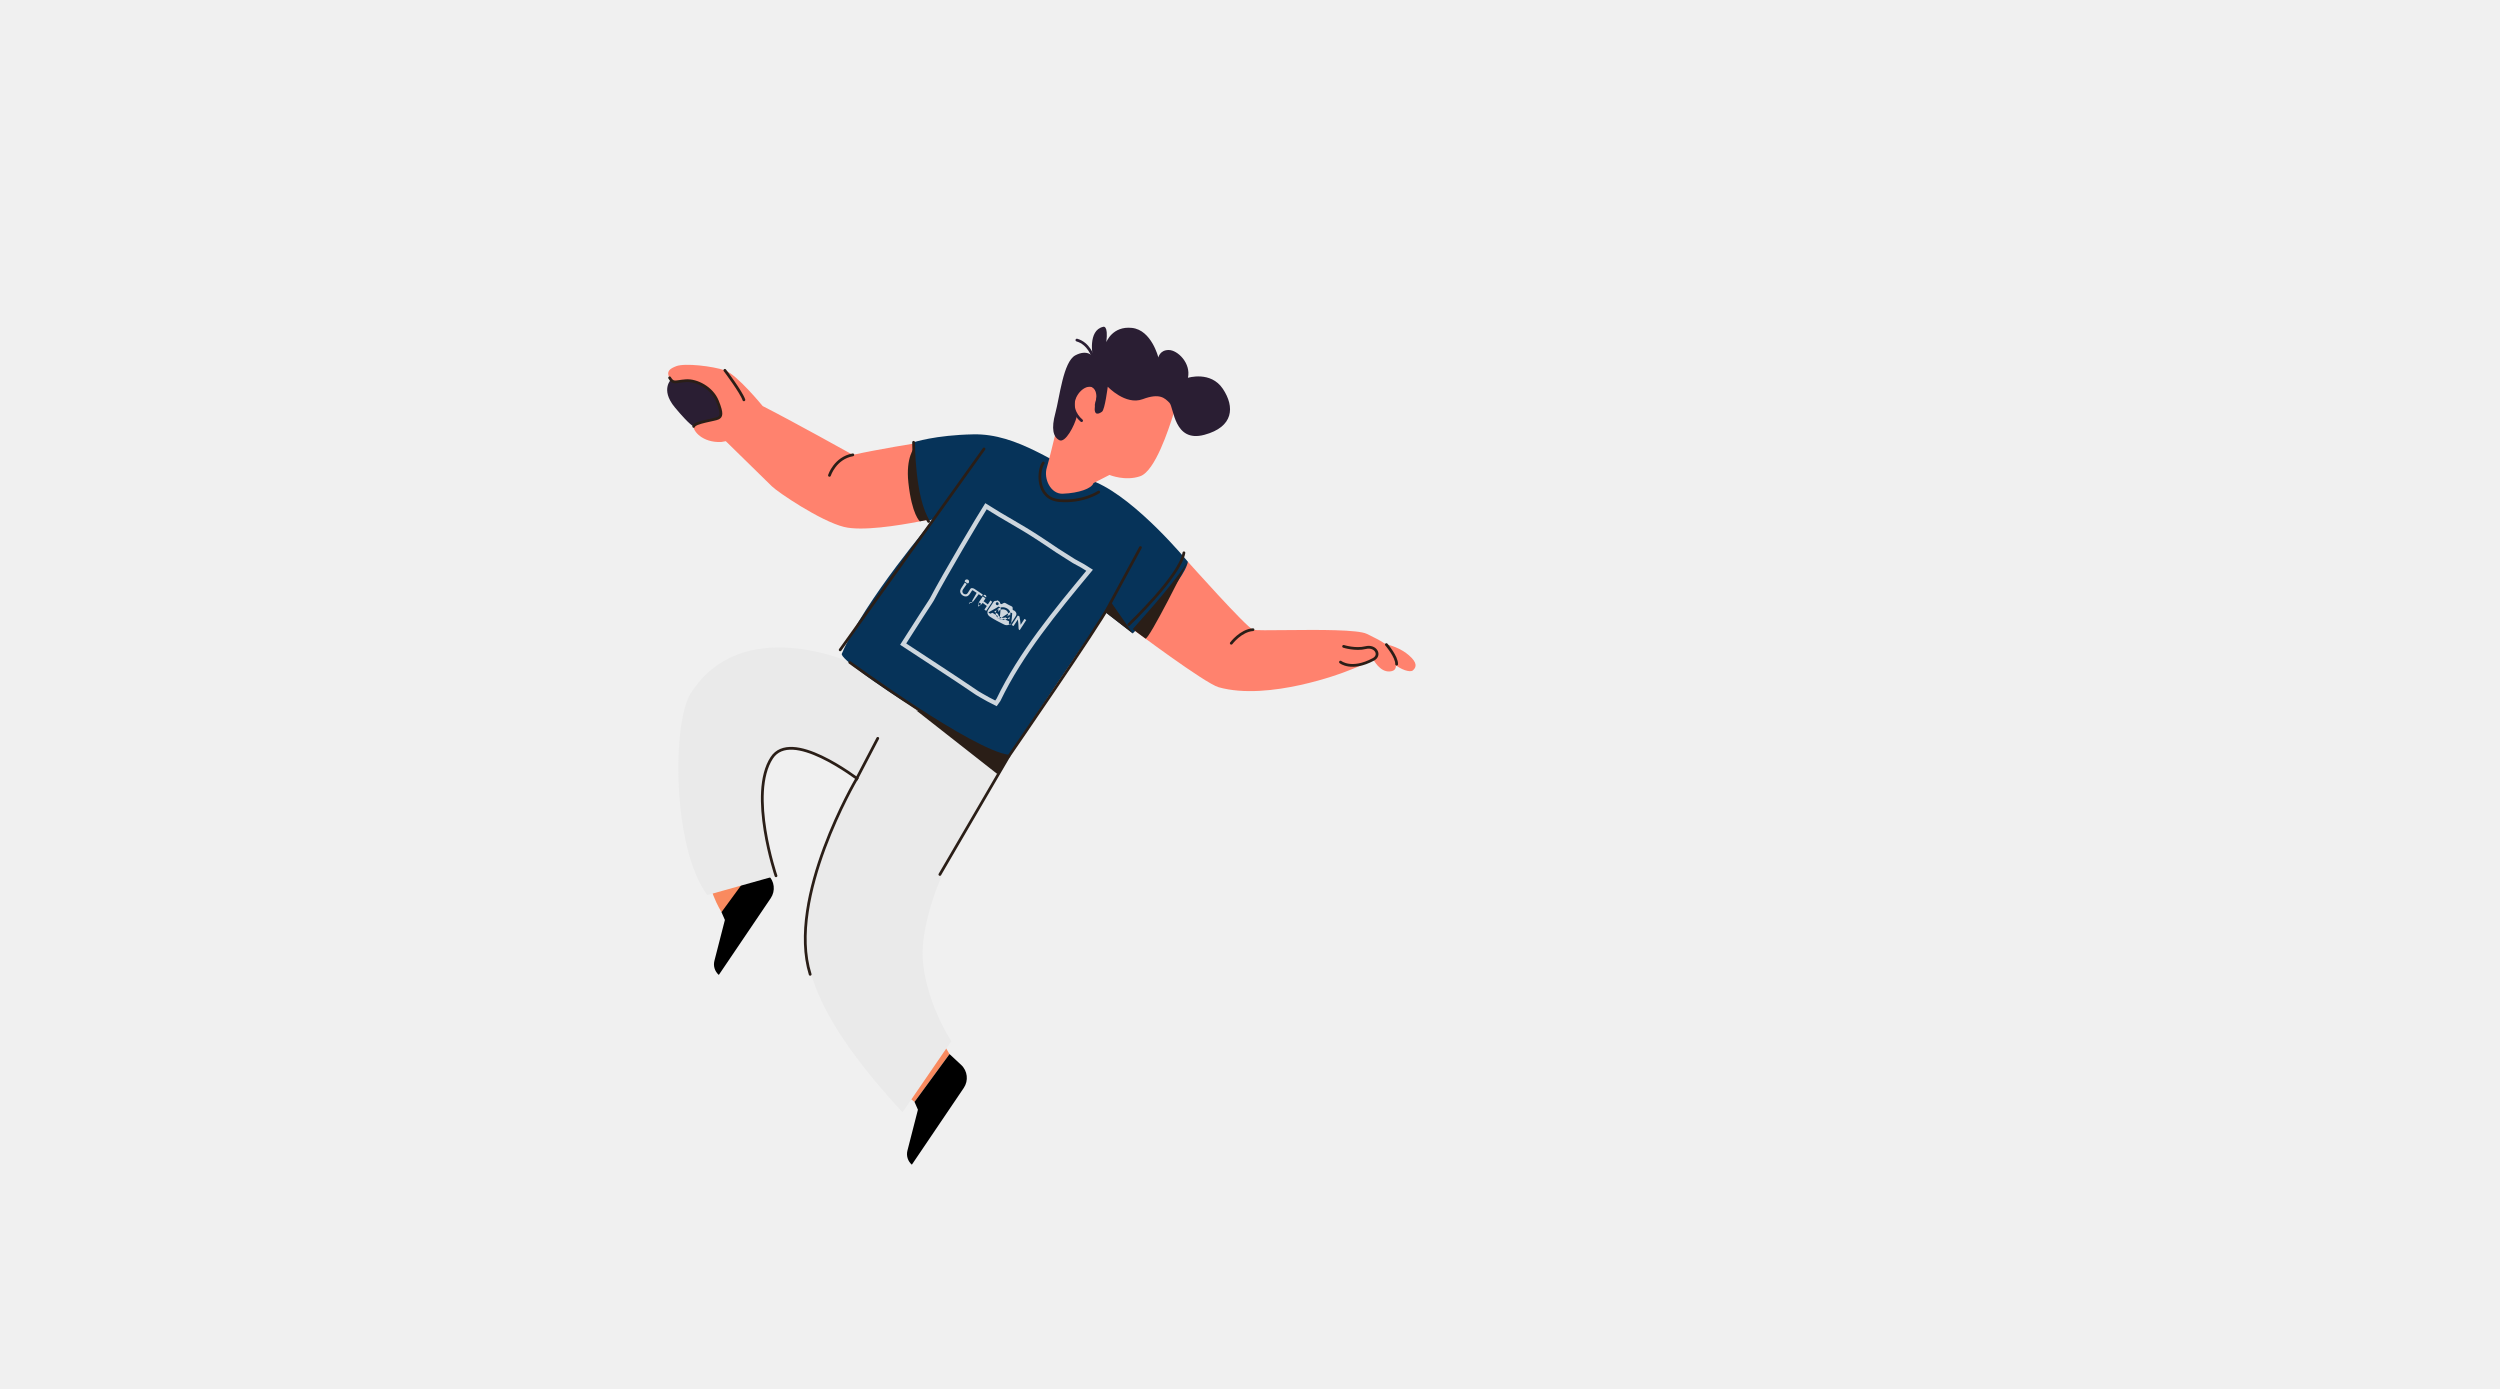
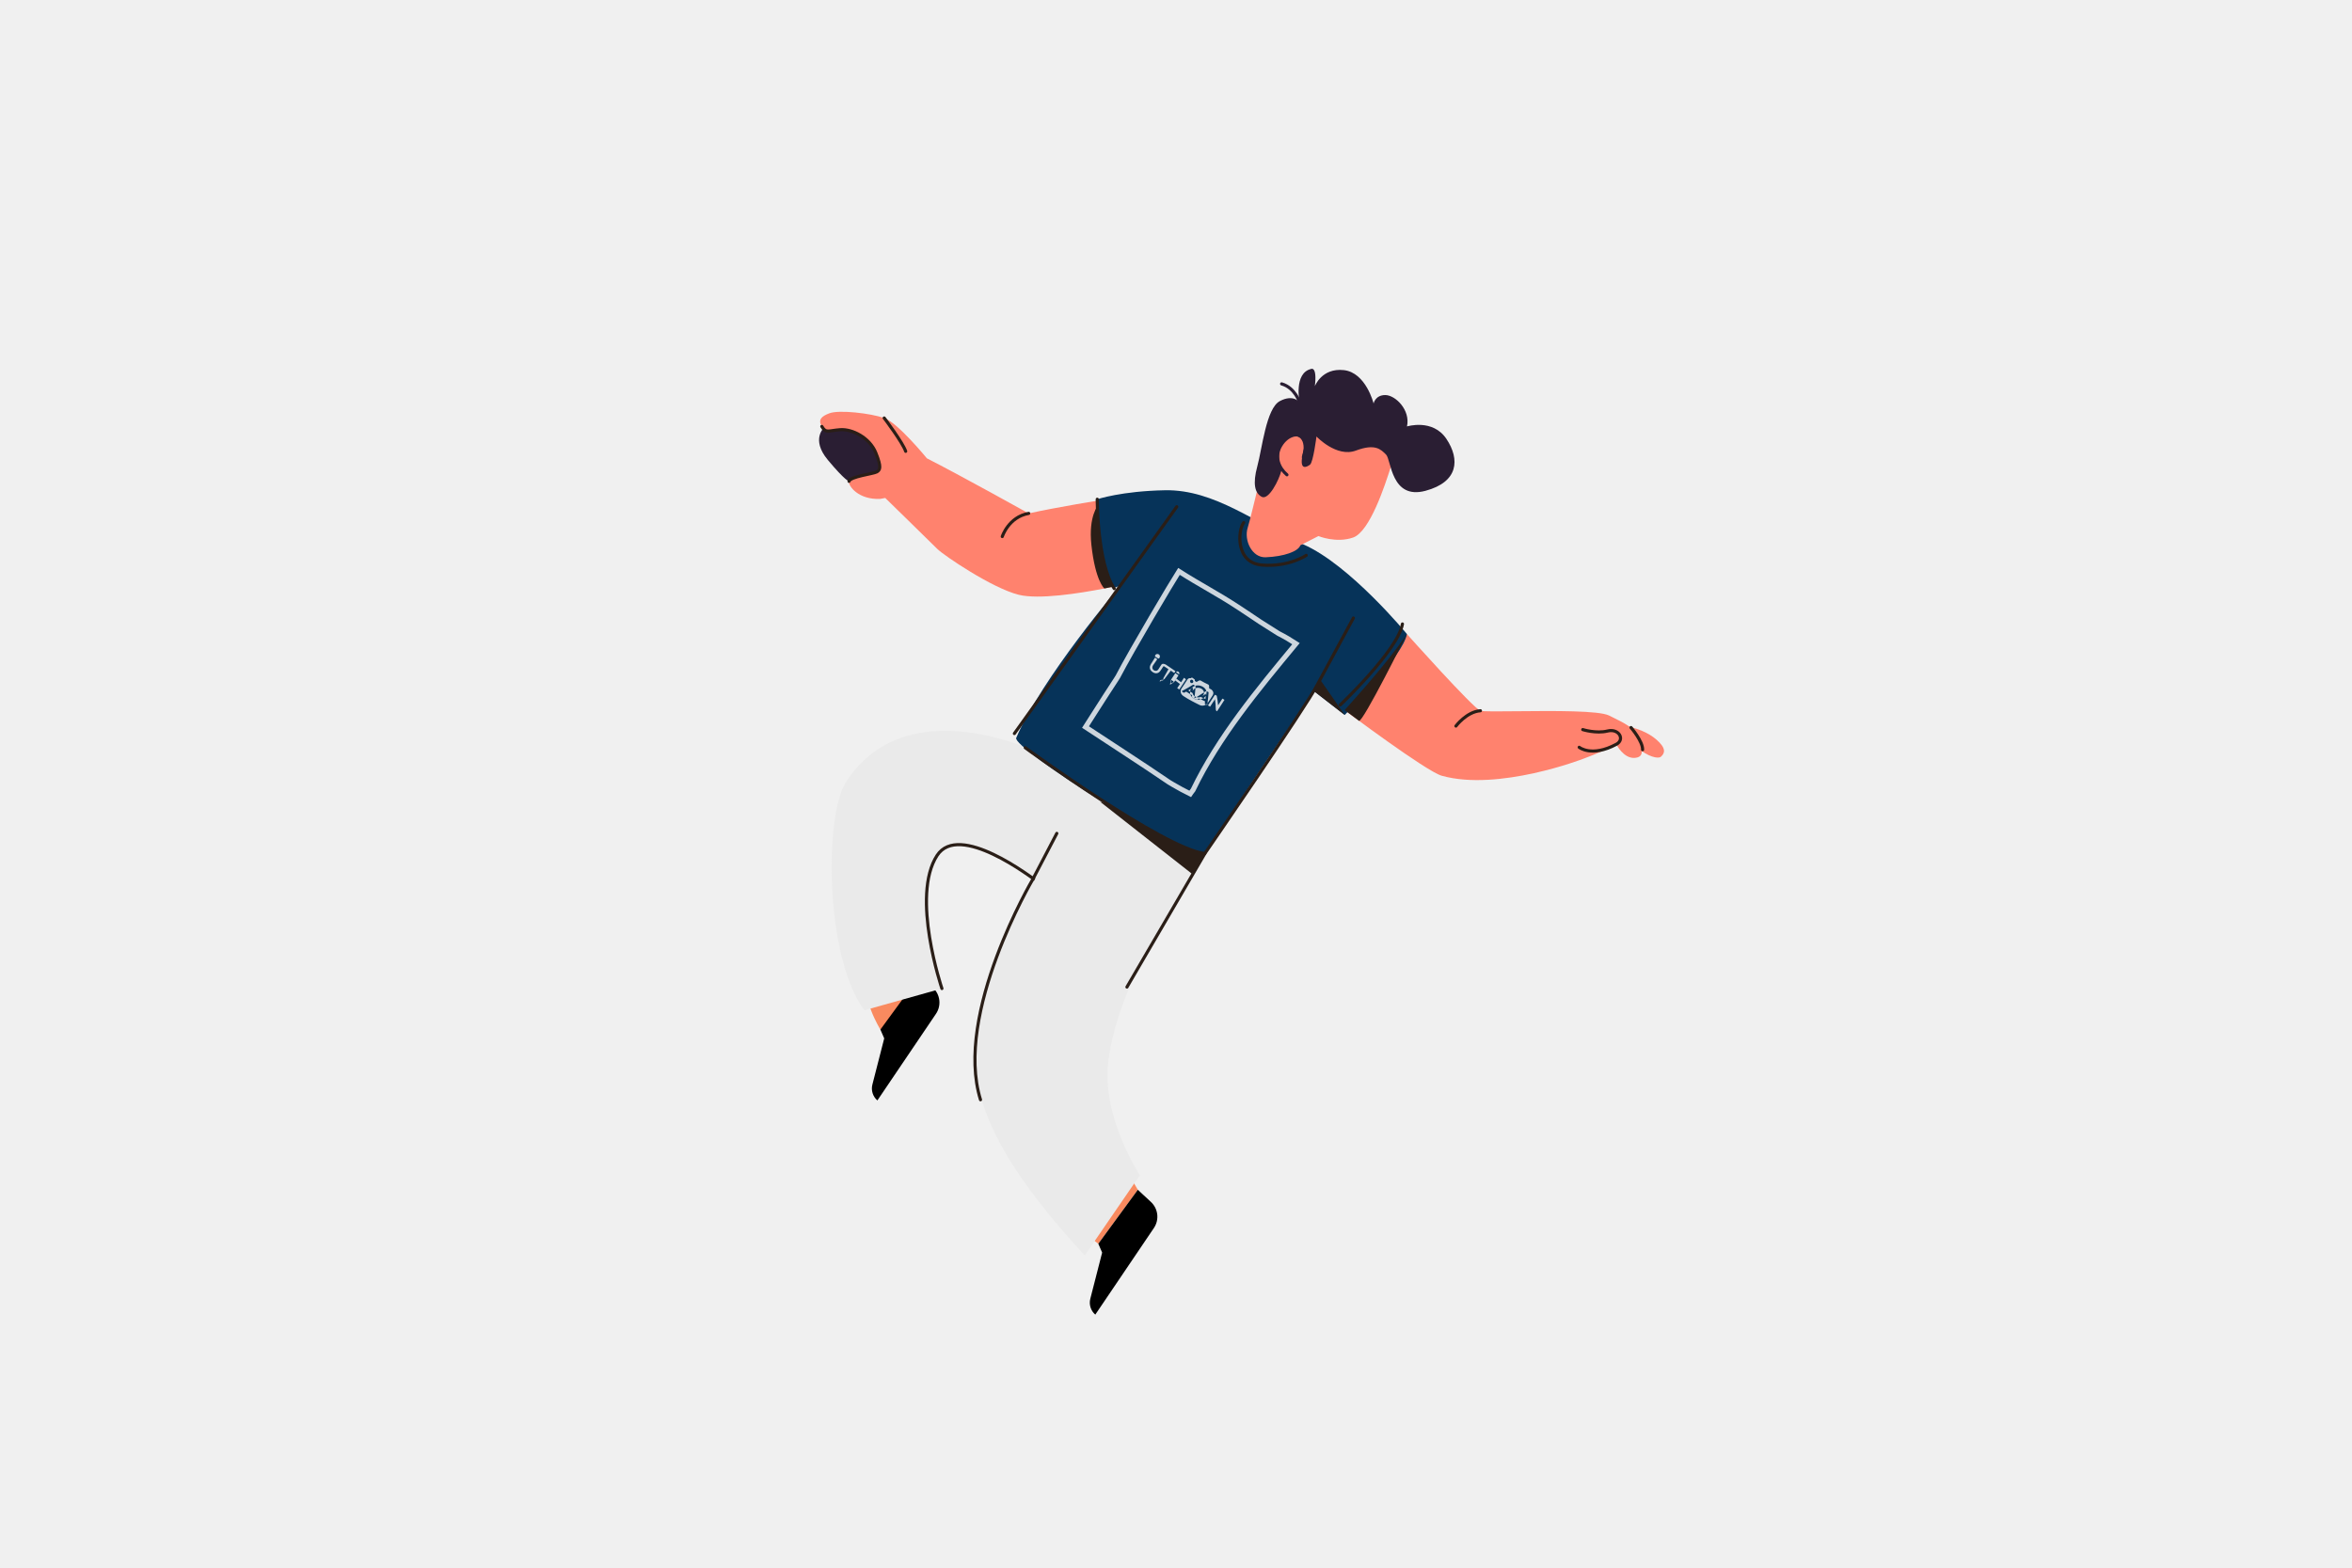
- <svg xmlns="http://www.w3.org/2000/svg" version="1.1" x="0px" y="0px" viewBox="0 0 900 500" style="enable-background:new 0 0 900 500;" xml:space="preserve">
+ <svg xmlns="http://www.w3.org/2000/svg" version="1.1" x="0px" y="0px" viewBox="0 0 750 500" style="enable-background:new 0 0 750 500;" xml:space="preserve">
  <g id="man">
    <g>
-       <polygon style="fill:#F98A5F;" points="341.829,379.47 338.344,373.581 325.98,394.187 329.226,396.683   " />
-       <path style="fill:#F98A5F;" d="M259.735,328.37c0,0-6.406-10.416-3.658-15.52l20.438,2.186L259.735,328.37z" />
-       <path d="M259.735,328.37l1.224,2.813l-3.775,14.724c-0.475,1.854,0.14,3.817,1.589,5.068l0,0l18.691-27.63    c1.775-2.625,1.372-6.152-0.949-8.308l-4.177-3.879L259.735,328.37z" />
-       <path style="fill:#2A1E33;" d="M249.733,153.51c5.853-0.139,13.27-0.51,11.787-4.96s-7.046-15.576-19.655-12.238    c0,0-4.45,3.709,1.113,10.384C248.54,153.371,249.733,153.51,249.733,153.51z" />
-       <path style="fill:#EAEAEA;" d="M279.358,315.284c0,0-9.991-29.499-1.537-42.45c6.978-10.689,29.773,6.697,32.897,9.04    l16.31-29.457c0,0-3.765-5.279-13.01-10.448c-9.244-5.169-47.433-20.647-65.38,7.668c-6.633,10.465-6.735,55.373,5.986,72.583    L279.358,315.284z" />
-       <path style="fill:none;stroke:#2A1E17;stroke-linecap:round;stroke-linejoin:round;stroke-miterlimit:10;" d="M279.358,315.284    c0,0-9.991-29.499-1.537-42.45c6.978-10.689,29.773,6.697,32.897,9.04" />
-       <path style="fill:#EAEAEA;" d="M327.028,252.417c-7.418,7.808-29.411,45.848-34.357,64.029    c-6.615,24.319-4.128,44.488,32.232,83.981l17.575-25.599c0,0-12.357-18.765-10.05-36.453    c3.338-25.589,21.548-50.401,30.762-66.139L327.028,252.417z" />
-       <polygon style="fill:#2A1E17;" points="329.82,255.722 359.056,278.667 367.793,265.384   " />
-       <path style="fill:#FF826E;" d="M497.739,231.597c4.559,0.977,8.033,2.714,10.421,5.21c2.388,2.497,1.303,3.799,0.434,4.559    c-0.868,0.76-4.233-0.109-7.164-2.714C498.499,236.048,497.739,231.597,497.739,231.597z" />
-       <path style="fill:#FF826E;" d="M407.774,226.491c0.765-1.019,12.854-13.898,19.852-24.275c0,0,21.154,23.703,23.448,24.468    c0.853,0.284,6.039,0.216,12.48,0.15c10.884-0.113,25.352-0.222,28.554,1.38c5.097,2.549,8.156,3.823,9.43,7.391    s1.776,5.899-1.274,6.117c-3.568,0.255-5.862-4.333-5.862-4.333s-2.915,1.761-10.45,4.588c0,0-27.108,10.524-45.228,5.434    C433.777,246.02,407.774,226.491,407.774,226.491z" />
-       <path style="fill:#FF826E;" d="M243.451,131.821c-2.326,0.886-3.74,1.945-2.393,4.188c1.346,2.244,1.945,1.346,5.834,1.047    c3.889-0.299,9.424,2.543,11.368,7.33c1.945,4.787,1.346,5.535,0.299,6.133c-1.047,0.598-8.526,1.496-8.825,2.992    c-0.299,1.496,3.031,5.911,9.911,5.612l1.645-0.299c0,0,14.471,14.133,16.565,16.227s17.485,12.521,25.962,14.64    c6.444,1.611,19.498-0.467,27.344-1.998c3.81-0.743,6.391-1.357,6.391-1.357s-5.887-10.605-7.084-26.909    c0,0-14.084,2.263-23.444,4.316c0,0-21.841-12.176-32.461-17.561c0,0-9.274-11.368-13.612-12.864S246.592,130.624,243.451,131.821    z" />
-       <path style="fill:#2A1E17;" d="M331.161,187.693c3.81-0.743,6.391-1.357,6.391-1.357s-7.121-8.977-8.318-25.281    c0,0-3.219,3.47-2.218,12.704C328.275,185.364,331.161,187.693,331.161,187.693z" />
-       <path style="fill:#063359;" d="M328.89,159.229c0,0,0.197,19.925,5.535,28.236l1.915-0.766c0,0-25.156,29.429-33.291,48.657    c-1.331,3.147,52.228,37.359,60.141,36.879c0,0,26.095-39.828,35.021-51.635l9.592,7.433c0,0,18.814-19.053,19.825-25.819    c0,0-18.172-22.113-33.039-28.587s-28.151-17.566-44.121-17.265C336.642,156.624,328.89,159.229,328.89,159.229z" />
-       <polygon style="fill:#2A1E17;" points="407.802,228.035 398.21,220.601 399.738,216.438   " />
-       <path style="fill:#FF826E;" d="M422.393,149.25c-1.679,5.223-6.529,20.334-11.939,22.2s-11.042-0.477-11.042-0.477l-5.763,2.949    c-0.643,1.929-5.191,3.59-11.064,3.816c-4.349,0.167-6.997-5.417-5.71-9.46c0.591-1.856,2.798-11.007,2.798-11.007    s4.664-17.163,8.954-20.707c4.291-3.544,8.323-7.055,19.774-2.425C425.937,141.228,422.393,149.25,422.393,149.25z" />
-       <path style="fill:#2A1E33;" d="M387.628,149.993c-0.77,3.208-4.106,9.623-6.287,8.468c-2.181-1.155-2.951-4.106-1.411-9.751    c1.54-5.645,2.823-18.475,7.185-20.785c4.362-2.309,6.287,0.385,6.287,0.385s-1.925-9.366,3.721-10.649    c0,0,1.924-0.898,1.155,5.517c0,0,2.181-5.902,9.238-5.132c7.057,0.77,9.494,10.649,9.494,10.649s0.513-2.694,3.721-2.694    c3.208,0,8.083,4.747,6.928,10.007c0,0,8.209-2.569,12.573,3.977c4.362,6.543,3.849,13.728-6.672,16.551    c-11,2.951-10.906-9.879-12.573-11.547c-1.668-1.668-3.464-3.592-9.623-1.283c-6.158,2.309-12.573-4.491-12.573-4.491    s-1.026,8.211-2.053,8.981c-1.026,0.77-3.079,1.796-2.566-2.053c0.513-3.849,1.155-3.464,0.77-4.491    c-0.385-1.026-2.121-4.265-5.773-1.411C385.062,143.45,387.628,149.993,387.628,149.993z" />
-       <path style="fill:none;stroke:#2A1E33;stroke-linecap:round;stroke-linejoin:round;stroke-miterlimit:10;" d="M389.375,151.43    c-2.447-2.056-4.144-5.678-1.99-9.3s5.678-4.111,6.754-2.741c1.077,1.37,1.493,3.681,0.481,6.421" />
-       <path d="M329.226,396.683l1.224,2.813l-3.775,14.724c-0.475,1.854,0.14,3.817,1.589,5.068l0,0l18.691-27.63    c1.775-2.625,1.372-6.152-0.949-8.308l-4.177-3.879L329.226,396.683z" />
-       <path style="fill:none;stroke:#2A1E33;stroke-linecap:round;stroke-linejoin:round;stroke-miterlimit:10;" d="M393.402,128.311    c0,0-1.431-4.656-5.721-5.881" />
-       <line style="fill:none;stroke:#2A1E17;stroke-linecap:round;stroke-linejoin:round;stroke-miterlimit:10;" x1="302.462" y1="233.951" x2="354.244" y2="161.618" />
-       <path style="fill:none;stroke:#2A1E17;stroke-linecap:round;stroke-linejoin:round;stroke-miterlimit:10;" d="M375.587,166.678    c-1.865,2.426-2.715,12.864,5.868,13.542s14.07-3.093,14.07-3.093" />
-       <path style="fill:none;stroke:#2A1E17;stroke-linecap:round;stroke-linejoin:round;stroke-miterlimit:10;" d="M260.952,133.317    c0,0,5.919,7.834,6.849,10.625" />
-       <path style="fill:none;stroke:#2A1E17;stroke-linecap:round;stroke-linejoin:round;stroke-miterlimit:10;" d="M482.573,238.345    c0,0,3.955,3.256,11.83-0.957c2.856-1.528,0.822-5.143-2.793-4.239c-3.615,0.904-7.908-0.452-7.908-0.452" />
-       <path style="fill:none;stroke:#2A1E17;stroke-linecap:round;stroke-linejoin:round;stroke-miterlimit:10;" d="M499.095,232.049    c0,0,3.795,4.426,3.691,7.056" />
-       <path style="fill:none;stroke:#2A1E17;stroke-linecap:round;stroke-linejoin:round;stroke-miterlimit:10;" d="M443.26,231.567    c0,0,3.43-4.571,7.815-4.884" />
-       <path style="fill:none;stroke:#2A1E17;stroke-linecap:round;stroke-linejoin:round;stroke-miterlimit:10;" d="M298.604,171.127    c0,0,2.003-6.239,8.42-7.385" />
-       <path style="fill:none;stroke:#2A1E17;stroke-linecap:round;stroke-linejoin:round;stroke-miterlimit:10;" d="M315.993,265.802    l-7.655,14.644c0,0-25.241,42.715-16.676,70.311" />
-       <path style="fill:none;stroke:#2A1E17;stroke-linecap:round;stroke-linejoin:round;stroke-miterlimit:10;" d="M338.355,314.808    l24.835-42.572c0,0,32.55-47.21,35.881-53.871l11.487-21.251" />
-       <path style="fill:none;stroke:#2A1E17;stroke-linecap:round;stroke-linejoin:round;stroke-miterlimit:10;" d="M305.929,238.485    c0,0,44.164,32.199,57.26,33.75" />
-       <path style="fill:none;stroke:#2A1E17;stroke-linecap:round;stroke-linejoin:round;stroke-miterlimit:10;" d="M328.89,159.229    c0,0-0.04,20.207,5.408,28.491" />
-       <path style="fill:none;stroke:#2A1E17;stroke-linecap:round;stroke-linejoin:round;stroke-miterlimit:10;" d="M426.208,199.013    c-1.387,8.329-19.825,25.819-19.825,25.819" />
+       <polygon style="fill:#F98A5F;" points="362.829,379.47 359.344,373.581 346.98,394.187 350.226,396.683   " />
+       <path style="fill:#F98A5F;" d="M280.735,328.37c0,0-6.406-10.416-3.658-15.52l20.438,2.186L280.735,328.37z" />
+       <path d="M280.735,328.37l1.224,2.813l-3.775,14.724c-0.475,1.854,0.14,3.817,1.589,5.068l0,0l18.691-27.63    c1.775-2.625,1.372-6.152-0.949-8.308l-4.177-3.879L280.735,328.37z" />
+       <path style="fill:#2A1E33;" d="M270.733,153.51c5.853-0.139,13.27-0.51,11.787-4.96s-7.046-15.576-19.655-12.238    c0,0-4.45,3.709,1.113,10.384C269.54,153.371,270.733,153.51,270.733,153.51z" />
+       <path style="fill:#EAEAEA;" d="M300.358,315.284c0,0-9.991-29.499-1.537-42.45c6.978-10.689,29.773,6.697,32.897,9.04    l16.31-29.457c0,0-3.765-5.279-13.01-10.448c-9.244-5.169-47.433-20.647-65.38,7.668c-6.633,10.465-6.735,55.373,5.986,72.583    L300.358,315.284z" />
+       <path style="fill:none;stroke:#2A1E17;stroke-linecap:round;stroke-linejoin:round;stroke-miterlimit:10;" d="M300.358,315.284    c0,0-9.991-29.499-1.537-42.45c6.978-10.689,29.773,6.697,32.897,9.04" />
+       <path style="fill:#EAEAEA;" d="M348.028,252.417c-7.418,7.808-29.411,45.848-34.357,64.029    c-6.615,24.319-4.128,44.488,32.232,83.981l17.575-25.599c0,0-12.357-18.765-10.05-36.453    c3.338-25.589,21.548-50.401,30.762-66.139L348.028,252.417z" />
+       <polygon style="fill:#2A1E17;" points="350.82,255.722 380.056,278.667 388.793,265.384   " />
+       <path style="fill:#FF826E;" d="M518.739,231.597c4.559,0.977,8.033,2.714,10.421,5.21s1.303,3.799,0.434,4.559    s-4.233-0.109-7.164-2.714C519.499,236.048,518.739,231.597,518.739,231.597z" />
+       <path style="fill:#FF826E;" d="M428.774,226.491c0.765-1.019,12.854-13.898,19.852-24.275c0,0,21.154,23.703,23.448,24.468    c0.853,0.284,6.039,0.216,12.48,0.15c10.884-0.113,25.352-0.222,28.554,1.38c5.097,2.549,8.156,3.823,9.43,7.391    s1.776,5.899-1.274,6.117c-3.568,0.255-5.862-4.333-5.862-4.333s-2.915,1.761-10.45,4.588c0,0-27.108,10.524-45.228,5.434    C454.777,246.02,428.774,226.491,428.774,226.491z" />
+       <path style="fill:#FF826E;" d="M264.451,131.821c-2.326,0.886-3.74,1.945-2.393,4.188c1.346,2.244,1.945,1.346,5.834,1.047    c3.889-0.299,9.424,2.543,11.368,7.33c1.945,4.787,1.346,5.535,0.299,6.133c-1.047,0.598-8.526,1.496-8.825,2.992    s3.031,5.911,9.911,5.612l1.645-0.299c0,0,14.471,14.133,16.565,16.227s17.485,12.521,25.962,14.64    c6.444,1.611,19.498-0.467,27.344-1.998c3.81-0.743,6.391-1.357,6.391-1.357s-5.887-10.605-7.084-26.909    c0,0-14.084,2.263-23.444,4.316c0,0-21.841-12.176-32.461-17.561c0,0-9.274-11.368-13.612-12.864S267.592,130.624,264.451,131.821    z" />
+       <path style="fill:#2A1E17;" d="M352.161,187.693c3.81-0.743,6.391-1.357,6.391-1.357s-7.121-8.977-8.318-25.281    c0,0-3.219,3.47-2.218,12.704C349.275,185.364,352.161,187.693,352.161,187.693z" />
+       <path style="fill:#063359;" d="M349.89,159.229c0,0,0.197,19.925,5.535,28.236l1.915-0.766c0,0-25.156,29.429-33.291,48.657    c-1.331,3.147,52.228,37.359,60.141,36.879c0,0,26.095-39.828,35.021-51.635l9.592,7.433c0,0,18.814-19.053,19.825-25.819    c0,0-18.172-22.113-33.039-28.587s-28.151-17.566-44.121-17.265C357.642,156.624,349.89,159.229,349.89,159.229z" />
+       <polygon style="fill:#2A1E17;" points="428.802,228.035 419.21,220.601 420.738,216.438   " />
+       <path style="fill:#FF826E;" d="M443.393,149.25c-1.679,5.223-6.529,20.334-11.939,22.2s-11.042-0.477-11.042-0.477l-5.763,2.949    c-0.643,1.929-5.191,3.59-11.064,3.816c-4.349,0.167-6.997-5.417-5.71-9.46c0.591-1.856,2.798-11.007,2.798-11.007    s4.664-17.163,8.954-20.707c4.291-3.544,8.323-7.055,19.774-2.425C446.937,141.228,443.393,149.25,443.393,149.25z" />
+       <path style="fill:#2A1E33;" d="M408.628,149.993c-0.77,3.208-4.106,9.623-6.287,8.468c-2.181-1.155-2.951-4.106-1.411-9.751    c1.54-5.645,2.823-18.475,7.185-20.785c4.362-2.309,6.287,0.385,6.287,0.385s-1.925-9.366,3.721-10.649    c0,0,1.924-0.898,1.155,5.517c0,0,2.181-5.902,9.238-5.132c7.057,0.77,9.494,10.649,9.494,10.649s0.513-2.694,3.721-2.694    c3.208,0,8.083,4.747,6.928,10.007c0,0,8.209-2.569,12.573,3.977c4.362,6.543,3.849,13.728-6.672,16.551    c-11,2.951-10.906-9.879-12.573-11.547c-1.668-1.668-3.464-3.592-9.623-1.283c-6.158,2.309-12.573-4.491-12.573-4.491    s-1.026,8.211-2.053,8.981c-1.026,0.77-3.079,1.796-2.566-2.053c0.513-3.849,1.155-3.464,0.77-4.491    c-0.385-1.026-2.121-4.265-5.773-1.411C406.062,143.45,408.628,149.993,408.628,149.993z" />
+       <path style="fill:none;stroke:#2A1E33;stroke-linecap:round;stroke-linejoin:round;stroke-miterlimit:10;" d="M410.375,151.43    c-2.447-2.056-4.144-5.678-1.99-9.3s5.678-4.111,6.754-2.741c1.077,1.37,1.493,3.681,0.481,6.421" />
+       <path d="M350.226,396.683l1.224,2.813l-3.775,14.724c-0.475,1.854,0.14,3.817,1.589,5.068l0,0l18.691-27.63    c1.775-2.625,1.372-6.152-0.949-8.308l-4.177-3.879L350.226,396.683z" />
+       <path style="fill:none;stroke:#2A1E33;stroke-linecap:round;stroke-linejoin:round;stroke-miterlimit:10;" d="M414.402,128.311    c0,0-1.431-4.656-5.721-5.881" />
+       <line style="fill:none;stroke:#2A1E17;stroke-linecap:round;stroke-linejoin:round;stroke-miterlimit:10;" x1="323.462" y1="233.951" x2="375.244" y2="161.618" />
+       <path style="fill:none;stroke:#2A1E17;stroke-linecap:round;stroke-linejoin:round;stroke-miterlimit:10;" d="M396.587,166.678    c-1.865,2.426-2.715,12.864,5.868,13.542s14.07-3.093,14.07-3.093" />
+       <path style="fill:none;stroke:#2A1E17;stroke-linecap:round;stroke-linejoin:round;stroke-miterlimit:10;" d="M281.952,133.317    c0,0,5.919,7.834,6.849,10.625" />
+       <path style="fill:none;stroke:#2A1E17;stroke-linecap:round;stroke-linejoin:round;stroke-miterlimit:10;" d="M503.573,238.345    c0,0,3.955,3.256,11.83-0.957c2.856-1.528,0.822-5.143-2.793-4.239s-7.908-0.452-7.908-0.452" />
+       <path style="fill:none;stroke:#2A1E17;stroke-linecap:round;stroke-linejoin:round;stroke-miterlimit:10;" d="M520.095,232.049    c0,0,3.795,4.426,3.691,7.056" />
+       <path style="fill:none;stroke:#2A1E17;stroke-linecap:round;stroke-linejoin:round;stroke-miterlimit:10;" d="M464.26,231.567    c0,0,3.43-4.571,7.815-4.884" />
+       <path style="fill:none;stroke:#2A1E17;stroke-linecap:round;stroke-linejoin:round;stroke-miterlimit:10;" d="M319.604,171.127    c0,0,2.003-6.239,8.42-7.385" />
+       <path style="fill:none;stroke:#2A1E17;stroke-linecap:round;stroke-linejoin:round;stroke-miterlimit:10;" d="M336.993,265.802    l-7.655,14.644c0,0-25.241,42.715-16.676,70.311" />
+       <path style="fill:none;stroke:#2A1E17;stroke-linecap:round;stroke-linejoin:round;stroke-miterlimit:10;" d="M359.355,314.808    l24.835-42.572c0,0,32.55-47.21,35.881-53.871l11.487-21.251" />
+       <path style="fill:none;stroke:#2A1E17;stroke-linecap:round;stroke-linejoin:round;stroke-miterlimit:10;" d="M326.929,238.485    c0,0,44.164,32.199,57.26,33.75" />
+       <path style="fill:none;stroke:#2A1E17;stroke-linecap:round;stroke-linejoin:round;stroke-miterlimit:10;" d="M349.89,159.229    c0,0-0.04,20.207,5.408,28.491" />
+       <path style="fill:none;stroke:#2A1E17;stroke-linecap:round;stroke-linejoin:round;stroke-miterlimit:10;" d="M447.208,199.013    c-1.387,8.329-19.825,25.819-19.825,25.819" />
    </g>
-     <path style="opacity:0.8;fill:none;stroke:#FFFFFF;stroke-width:1.6;stroke-miterlimit:10;" d="M358.526,253.204   c-1.852-0.912-3.65-1.89-5.413-2.921c-0.441-0.258-0.879-0.519-1.315-0.783c-9.281-6.319-17.36-11.473-26.653-17.615   c0.275-0.431,0.55-0.862,0.857-1.344s0.647-1.015,1.052-1.651c0.323-0.503,0.644-1.006,0.965-1.509   c0.925-1.447,1.855-2.902,2.791-4.36c0.312-0.486,0.624-0.973,0.937-1.46c1.052-1.57,2.088-3.159,3.105-4.766   c0.203-0.322,0.406-0.644,0.607-0.966c4.541-8.723,17.381-30.308,19.485-33.589c7.069,4.509,12.069,6.947,19.2,11.643   c1.106,0.726,2.205,1.455,3.298,2.184c1.093,0.73,2.18,1.46,3.26,2.192c1.55,0.978,3.085,1.95,4.608,2.918   c0.435,0.277,0.87,0.553,1.303,0.829c2.615,1.353,3.625,1.998,5.645,3.286c-12.327,14.87-24.654,29.739-32.818,46.664   C358.841,252.721,358.526,253.204,358.526,253.204z" />
+     <path style="opacity:0.8;fill:none;stroke:#FFFFFF;stroke-width:1.6;stroke-miterlimit:10;" d="M379.526,253.204   c-1.852-0.912-3.65-1.89-5.413-2.921c-0.441-0.258-0.879-0.519-1.315-0.783c-9.281-6.319-17.36-11.473-26.653-17.615   c0.275-0.431,0.55-0.862,0.857-1.344s0.647-1.015,1.052-1.651c0.323-0.503,0.644-1.006,0.965-1.509   c0.925-1.447,1.855-2.902,2.791-4.36c0.312-0.486,0.624-0.973,0.937-1.46c1.052-1.57,2.088-3.159,3.105-4.766   c0.203-0.322,0.406-0.644,0.607-0.966c4.541-8.723,17.381-30.308,19.485-33.589c7.069,4.509,12.069,6.947,19.2,11.643   c1.106,0.726,2.205,1.455,3.298,2.184c1.093,0.73,2.18,1.46,3.26,2.192c1.55,0.978,3.085,1.95,4.608,2.918   c0.435,0.277,0.87,0.553,1.303,0.829c2.615,1.353,3.625,1.998,5.645,3.286c-12.327,14.87-24.654,29.739-32.818,46.664   C379.841,252.721,379.526,253.204,379.526,253.204z" />
    <g id="Layer_2_1_" style="opacity:0.8;">
      <g id="Layer_1-2">
-         <path style="fill:#FFFFFF;" d="M360.529,222.349c0.565,0.145,1.103,0.079,1.624-0.167c-0.055,0.039-0.109,0.078-0.187,0.132     l0.782,0.351l-0.854,0.383l0.179,0.083c0.349,0.161,0.693,0.328,1.047,0.479c0.131,0.056,0.173,0.127,0.137,0.249     c-0.009,0.041-0.016,0.083-0.02,0.125c-0.052,0.305-0.177,0.64,0.394,0.705c-0.594,0.368-1.15,0.462-1.732,0.31     c-0.147-0.041-0.288-0.097-0.42-0.167c-0.434-0.217-0.868-0.434-1.302-0.654c-0.434-0.22-0.866-0.444-1.295-0.676     c-0.429-0.232-0.854-0.472-1.274-0.723c-0.42-0.25-0.833-0.51-1.242-0.777c-0.46-0.302-0.75-0.707-0.854-1.141     c-0.104-0.434-0.024-0.894,0.257-1.307c0.299-0.439,0.598-0.882,0.897-1.333c0.299-0.451,0.598-0.912,0.897-1.383     c0.256-0.414,0.606-0.616,1.097-0.524c0.052,0.002,0.102-0.018,0.139-0.055c0.171-0.169,0.306-0.184,0.503-0.039     c0.158,0.116,0.315,0.234,0.473,0.349c0.254,0.184,0.283,0.26,0.219,0.6c0.146,0.101,0.297,0.213,0.458,0.305     c0.044,0.025,0.124,0.014,0.173-0.011c0.217-0.11,0.433-0.227,0.644-0.356c0.235-0.144,0.462-0.133,0.682,0.001     c0.361,0.211,0.726,0.415,1.098,0.609s0.749,0.378,1.129,0.557c0.241,0.11,0.377,0.286,0.369,0.543     c-0.006,0.211,0.02,0.419,0.022,0.626c0.001,0.1,0.044,0.155,0.151,0.194c0.327,0.118,0.617,0.279,0.824,0.526     c0.405,0.481,0.499,1.007,0.188,1.538c-0.244,0.411-0.504,0.822-0.777,1.238c-0.272,0.416-0.558,0.84-0.846,1.271     c-0.02,0.024-0.041,0.046-0.064,0.067c0.005-0.081,0.006-0.139,0.014-0.194c0.077-0.551,0.143-1.09,0.196-1.616     c0.053-0.526,0.094-1.044,0.132-1.556c0.01-0.134-0.034-0.203-0.182-0.251c-0.16-0.052-0.311-0.125-0.432-0.175     c-0.03,0.333-0.056,0.661-0.101,0.988c-0.021,0.106-0.075,0.206-0.155,0.292l0.037-0.503c-0.422,0.281-0.823,0.545-1.228,0.809     c0.412-0.341,0.626-0.739,0.608-1.241c-0.36,0.232-0.695,0.444-1.031,0.657c-0.454,0.289-0.911,0.579-1.374,0.868l-0.594-0.29     c0.01-0.02,0.017-0.041,0.022-0.063c0.044-0.398,0.085-0.794,0.123-1.191c0.038-0.397,0.073-0.797,0.109-1.203     c-0.001-0.031-0.004-0.062-0.01-0.093c-0.414,0.191-0.679,0.474-0.856,0.84c0.039-0.343,0.077-0.691,0.121-1.072     c-0.206,0.125-0.378,0.228-0.55,0.33c0.274-0.436,0.691-0.707,1.223-0.89c-0.175-0.108-0.318-0.187-0.447-0.286     c-0.112-0.086-0.192-0.075-0.301-0.008c-0.283,0.176-0.566,0.347-0.85,0.514s-0.568,0.331-0.853,0.491     c-0.285,0.161-0.571,0.32-0.857,0.478c-0.286,0.158-0.574,0.316-0.861,0.475c-0.045,0.024-0.087,0.053-0.142,0.088     c0.063,0.043,0.105,0.072,0.148,0.102c0.186,0.124,0.374,0.335,0.557,0.346c0.191,0.012,0.382-0.158,0.561-0.264     c0.114-0.067,0.199-0.065,0.323,0.018c0.362,0.244,0.739,0.466,1.124,0.691l-0.052-0.802c0.258,0.152,0.461,0.284,0.682,0.385     c0.113,0.052,0.145,0.109,0.167,0.205c0.085,0.362,0.284,0.672,0.629,0.907c-0.018,0.212-0.037,0.425-0.059,0.655     C360.117,222.585,360.323,222.468,360.529,222.349z M360.713,223.12c0.369,0.033,0.737,0.028,1.141-0.086     c-0.194-0.09-0.351-0.167-0.512-0.236c-0.034-0.016-0.102-0.022-0.13-0.005c-0.169,0.106-0.331,0.22-0.497,0.33     c-0.338-0.114-0.687-0.21-1.006-0.357c-0.225-0.103-0.41-0.271-0.612-0.412l-0.046,0.031c0.047,0.055,0.083,0.128,0.145,0.162     c0.344,0.188,0.702,0.357,1.047,0.542C360.4,223.175,360.541,223.228,360.713,223.12z M360.228,219.495     c0.551-0.217,1.175-0.175,1.691,0.06c0.515,0.235,0.922,0.663,1.019,1.249c0.273-0.099,0.422-0.363,0.752-0.392     c-0.098-0.343-0.286-0.644-0.533-0.898c-0.247-0.254-0.551-0.461-0.883-0.614c-0.332-0.153-0.691-0.252-1.05-0.286     c-0.359-0.034-0.717-0.004-1.05,0.106C360.379,218.978,360.153,219.234,360.228,219.495z M359.279,216.881     c-0.242-0.178-0.565-0.119-0.719,0.129c-0.154,0.248-0.081,0.59,0.163,0.767l0,0c0.248,0.171,0.569,0.116,0.726-0.124     C359.596,217.401,359.521,217.059,359.279,216.881L359.279,216.881z M358.542,221.382c0.127,0.364,0.274,0.656,0.547,0.923     c0.022-0.179,0.048-0.327,0.053-0.477c0.001-0.058-0.028-0.114-0.077-0.155C358.913,221.58,358.749,221.499,358.542,221.382     L358.542,221.382z" />
-         <path style="fill:#FFFFFF;" d="M353.812,214.067l-0.374,0.579l-1.094-0.745c-0.354,0.469-0.704,0.931-1.052,1.389     s-0.692,0.912-1.034,1.365c-0.038,0-0.053,0.004-0.063-0.002c-0.324-0.184-0.319-0.181-0.141-0.494     c0.258-0.454,0.515-0.907,0.771-1.361c0.256-0.454,0.512-0.908,0.768-1.362c-0.421-0.287-0.842-0.599-1.288-0.864     c-0.25-0.147-0.307-0.099-0.465,0.141c-0.305,0.464-0.581,0.95-0.926,1.381c-0.279,0.348-0.625,0.556-0.999,0.621     c-0.374,0.065-0.775-0.014-1.164-0.238c-0.233-0.13-0.445-0.294-0.63-0.485c-0.572-0.612-0.616-1.409-0.138-2.169     c0.43-0.687,0.873-1.368,1.325-2.077c0.223,0.142,0.453,0.282,0.672,0.438c0.025,0.016,0.006,0.138-0.027,0.186     c-0.398,0.583-0.802,1.162-1.203,1.743c-0.044,0.064-0.084,0.131-0.122,0.199c-0.404,0.711-0.018,1.51,0.792,1.636     c0.413,0.061,0.729-0.127,0.952-0.451c0.316-0.459,0.613-0.931,0.899-1.408c0.177-0.294,0.437-0.416,0.75-0.368     c0.256,0.041,0.529,0.117,0.745,0.258c0.5,0.326,0.994,0.662,1.488,1.001s0.991,0.68,1.486,1.02     C353.764,214.021,353.788,214.043,353.812,214.067z" />
-         <path style="fill:#FFFFFF;" d="M367.094,226.851c-0.297-0.125-0.414-0.331-0.412-0.693c-0.002-0.558-0.026-1.098-0.071-1.619     c-0.045-0.521-0.111-1.024-0.187-1.524c0,0-0.37,0.57-0.758,1.16s-0.796,1.201-0.796,1.201l-0.688-0.376     c0,0,0.15-0.225,0.371-0.556c0.221-0.331,0.508-0.766,0.785-1.19c0.277-0.425,0.544-0.84,0.74-1.149     c0.196-0.309,0.324-0.513,0.324-0.513c0.172,0.077,0.35,0.146,0.509,0.236c0.055,0.031,0.087,0.11,0.1,0.171     c0.087,0.427,0.167,0.861,0.233,1.311s0.117,0.918,0.157,1.401c0.003,0.063,0.011,0.127,0.021,0.239c0,0,0.363-0.556,0.708-1.091     c0.345-0.535,0.673-1.052,0.673-1.052l0.656,0.404c0,0-0.547,0.857-1.133,1.758C367.724,225.892,367.094,226.851,367.094,226.851     z" />
-         <path style="fill:#FFFFFF;" d="M353.797,214.689l0.986,0.73l-0.917,1.399l0.023,0.017l0.248-0.375l1.49,1.131l0.928-1.424     l0.632,0.493c0,0-0.136,0.213-0.339,0.526c-0.203,0.314-0.473,0.725-0.743,1.129s-0.54,0.804-0.743,1.102     c-0.203,0.298-0.338,0.497-0.338,0.497l-0.639-0.455l0.877-1.299l-1.539-1.15c-0.14,0.367-0.397,0.594-0.693,0.788     c-0.296,0.194-0.632,0.357-0.928,0.591c0.013-0.118,0.016-0.188,0.028-0.256c0.053-0.298,0.12-0.594,0.161-0.895     c0.037-0.257,0.134-0.5,0.283-0.707c0.196-0.287,0.389-0.578,0.581-0.87c0.192-0.292,0.383-0.587,0.575-0.881     C353.744,214.753,353.767,214.731,353.797,214.689z M352.882,217.184c-0.014-0.041-0.017-0.094-0.042-0.111     c-0.092-0.065-0.192-0.116-0.29-0.172c-0.034,0.065-0.083,0.126-0.099,0.198c-0.045,0.203-0.086,0.407-0.11,0.613     c-0.007,0.06,0.023,0.16,0.067,0.189c0.045,0.029,0.147,0.022,0.2-0.008c0.178-0.099,0.348-0.21,0.516-0.324     c0.054-0.037,0.137-0.133,0.131-0.141c-0.071-0.089-0.153-0.169-0.242-0.24C352.987,217.165,352.93,217.184,352.882,217.184z" />
-         <path style="fill:#FFFFFF;" d="M347.842,209.729c-0.142-0.09-0.28-0.188-0.426-0.269c-0.103-0.057-0.124-0.13-0.11-0.239     c0.04-0.307,0.303-0.583,0.605-0.623c0.405-0.055,0.754,0.118,0.885,0.437c0.16,0.389,0.05,0.801-0.275,0.983     c-0.064,0.031-0.139,0.034-0.204,0.006C348.152,209.937,348,209.828,347.842,209.729L347.842,209.729z" />
-         <path style="fill:#FFFFFF;" d="M354.985,215.095l-0.966-0.716c0.155-0.262,0.477-0.326,0.746-0.152     C355.064,214.421,355.15,214.75,354.985,215.095z" />
-         <path style="fill:#FFFFFF;" d="M363.499,221.965c-0.035,0.323-0.071,0.643-0.115,0.985l-0.612-0.274     C363.016,222.438,363.255,222.204,363.499,221.965z" />
-         <path style="fill:#FFFFFF;" d="M349.872,216.67c0.183,0.06,0.219,0.149,0.077,0.243c-0.107,0.07-0.24,0.155-0.357,0.146     c-0.283-0.018-0.518,0.009-0.619,0.337l-0.178-0.099c0.136-0.346,0.303-0.461,0.645-0.461     C349.606,216.835,349.785,216.872,349.872,216.67z" />
-         <path style="fill:#FFFFFF;" d="M363.943,224.881l-0.317-0.162c0.129-0.113,0.248-0.218,0.395-0.348     C363.995,224.548,363.972,224.7,363.943,224.881z" />
-         <path style="fill:#FFFFFF;" d="M360.713,223.12c-0.171,0.108-0.313,0.055-0.471-0.03c-0.344-0.185-0.702-0.354-1.047-0.542     c-0.063-0.033-0.097-0.107-0.145-0.163l0.046-0.031c0.202,0.141,0.387,0.308,0.612,0.412c0.319,0.146,0.668,0.243,1.007,0.358     L360.713,223.12z" />
-         <path style="fill:#FFFFFF;" d="M358.443,220.543l-0.55-0.344l0.852-0.501C358.642,219.99,358.544,220.263,358.443,220.543z" />
+         <path style="fill:#FFFFFF;" d="M381.529,222.349c0.565,0.145,1.103,0.079,1.624-0.167c-0.055,0.039-0.109,0.078-0.187,0.132     l0.782,0.351l-0.854,0.383l0.179,0.083c0.349,0.161,0.693,0.328,1.047,0.479c0.131,0.056,0.173,0.127,0.137,0.249     c-0.009,0.041-0.016,0.083-0.02,0.125c-0.052,0.305-0.177,0.64,0.394,0.705c-0.594,0.368-1.15,0.462-1.732,0.31     c-0.147-0.041-0.288-0.097-0.42-0.167c-0.434-0.217-0.868-0.434-1.302-0.654c-0.434-0.22-0.866-0.444-1.295-0.676     c-0.429-0.232-0.854-0.472-1.274-0.723c-0.42-0.25-0.833-0.51-1.242-0.777c-0.46-0.302-0.75-0.707-0.854-1.141     c-0.104-0.434-0.024-0.894,0.257-1.307c0.299-0.439,0.598-0.882,0.897-1.333c0.299-0.451,0.598-0.912,0.897-1.383     c0.256-0.414,0.606-0.616,1.097-0.524c0.052,0.002,0.102-0.018,0.139-0.055c0.171-0.169,0.306-0.184,0.503-0.039     c0.158,0.116,0.315,0.234,0.473,0.349c0.254,0.184,0.283,0.26,0.219,0.6c0.146,0.101,0.297,0.213,0.458,0.305     c0.044,0.025,0.124,0.014,0.173-0.011c0.217-0.11,0.433-0.227,0.644-0.356c0.235-0.144,0.462-0.133,0.682,0.001     c0.361,0.211,0.726,0.415,1.098,0.609s0.749,0.378,1.129,0.557c0.241,0.11,0.377,0.286,0.369,0.543     c-0.006,0.211,0.02,0.419,0.022,0.626c0.001,0.1,0.044,0.155,0.151,0.194c0.327,0.118,0.617,0.279,0.824,0.526     c0.405,0.481,0.499,1.007,0.188,1.538c-0.244,0.411-0.504,0.822-0.777,1.238c-0.272,0.416-0.558,0.84-0.846,1.271     c-0.02,0.024-0.041,0.046-0.064,0.067c0.005-0.081,0.006-0.139,0.014-0.194c0.077-0.551,0.143-1.09,0.196-1.616     c0.053-0.526,0.094-1.044,0.132-1.556c0.01-0.134-0.034-0.203-0.182-0.251c-0.16-0.052-0.311-0.125-0.432-0.175     c-0.03,0.333-0.056,0.661-0.101,0.988c-0.021,0.106-0.075,0.206-0.155,0.292l0.037-0.503c-0.422,0.281-0.823,0.545-1.228,0.809     c0.412-0.341,0.626-0.739,0.608-1.241c-0.36,0.232-0.695,0.444-1.031,0.657c-0.454,0.289-0.911,0.579-1.374,0.868l-0.594-0.29     c0.01-0.02,0.017-0.041,0.022-0.063c0.044-0.398,0.085-0.794,0.123-1.191c0.038-0.397,0.073-0.797,0.109-1.203     c-0.001-0.031-0.004-0.062-0.01-0.093c-0.414,0.191-0.679,0.474-0.856,0.84c0.039-0.343,0.077-0.691,0.121-1.072     c-0.206,0.125-0.378,0.228-0.55,0.33c0.274-0.436,0.691-0.707,1.223-0.89c-0.175-0.108-0.318-0.187-0.447-0.286     c-0.112-0.086-0.192-0.075-0.301-0.008c-0.283,0.176-0.566,0.347-0.85,0.514s-0.568,0.331-0.853,0.491     c-0.285,0.161-0.571,0.32-0.857,0.478c-0.286,0.158-0.574,0.316-0.861,0.475c-0.045,0.024-0.087,0.053-0.142,0.088     c0.063,0.043,0.105,0.072,0.148,0.102c0.186,0.124,0.374,0.335,0.557,0.346c0.191,0.012,0.382-0.158,0.561-0.264     c0.114-0.067,0.199-0.065,0.323,0.018c0.362,0.244,0.739,0.466,1.124,0.691l-0.052-0.802c0.258,0.152,0.461,0.284,0.682,0.385     c0.113,0.052,0.145,0.109,0.167,0.205c0.085,0.362,0.284,0.672,0.629,0.907c-0.018,0.212-0.037,0.425-0.059,0.655     C381.117,222.585,381.323,222.468,381.529,222.349z M381.713,223.12c0.369,0.033,0.737,0.028,1.141-0.086     c-0.194-0.09-0.351-0.167-0.512-0.236c-0.034-0.016-0.102-0.022-0.13-0.005c-0.169,0.106-0.331,0.22-0.497,0.33     c-0.338-0.114-0.687-0.21-1.006-0.357c-0.225-0.103-0.41-0.271-0.612-0.412l-0.046,0.031c0.047,0.055,0.083,0.128,0.145,0.162     c0.344,0.188,0.702,0.357,1.047,0.542C381.4,223.175,381.541,223.228,381.713,223.12z M381.228,219.495     c0.551-0.217,1.175-0.175,1.691,0.06c0.515,0.235,0.922,0.663,1.019,1.249c0.273-0.099,0.422-0.363,0.752-0.392     c-0.098-0.343-0.286-0.644-0.533-0.898c-0.247-0.254-0.551-0.461-0.883-0.614c-0.332-0.153-0.691-0.252-1.05-0.286     c-0.359-0.034-0.717-0.004-1.05,0.106C381.379,218.978,381.153,219.234,381.228,219.495z M380.279,216.881     c-0.242-0.178-0.565-0.119-0.719,0.129c-0.154,0.248-0.081,0.59,0.163,0.767l0,0c0.248,0.171,0.569,0.116,0.726-0.124     C380.596,217.401,380.521,217.059,380.279,216.881L380.279,216.881z M379.542,221.382c0.127,0.364,0.274,0.656,0.547,0.923     c0.022-0.179,0.048-0.327,0.053-0.477c0.001-0.058-0.028-0.114-0.077-0.155C379.913,221.58,379.749,221.499,379.542,221.382     L379.542,221.382z" />
+         <path style="fill:#FFFFFF;" d="M374.812,214.067l-0.374,0.579l-1.094-0.745c-0.354,0.469-0.704,0.931-1.052,1.389     s-0.692,0.912-1.034,1.365c-0.038,0-0.053,0.004-0.063-0.002c-0.324-0.184-0.319-0.181-0.141-0.494     c0.258-0.454,0.515-0.907,0.771-1.361c0.256-0.454,0.512-0.908,0.768-1.362c-0.421-0.287-0.842-0.599-1.288-0.864     c-0.25-0.147-0.307-0.099-0.465,0.141c-0.305,0.464-0.581,0.95-0.926,1.381c-0.279,0.348-0.625,0.556-0.999,0.621     c-0.374,0.065-0.775-0.014-1.164-0.238c-0.233-0.13-0.445-0.294-0.63-0.485c-0.572-0.612-0.616-1.409-0.138-2.169     c0.43-0.687,0.873-1.368,1.325-2.077c0.223,0.142,0.453,0.282,0.672,0.438c0.025,0.016,0.006,0.138-0.027,0.186     c-0.398,0.583-0.802,1.162-1.203,1.743c-0.044,0.064-0.084,0.131-0.122,0.199c-0.404,0.711-0.018,1.51,0.792,1.636     c0.413,0.061,0.729-0.127,0.952-0.451c0.316-0.459,0.613-0.931,0.899-1.408c0.177-0.294,0.437-0.416,0.75-0.368     c0.256,0.041,0.529,0.117,0.745,0.258c0.5,0.326,0.994,0.662,1.488,1.001s0.991,0.68,1.486,1.02     C374.764,214.021,374.788,214.043,374.812,214.067z" />
+         <path style="fill:#FFFFFF;" d="M388.094,226.851c-0.297-0.125-0.414-0.331-0.412-0.693c-0.002-0.558-0.026-1.098-0.071-1.619     c-0.045-0.521-0.111-1.024-0.187-1.524c0,0-0.37,0.57-0.758,1.16s-0.796,1.201-0.796,1.201l-0.688-0.376     c0,0,0.15-0.225,0.371-0.556c0.221-0.331,0.508-0.766,0.785-1.19c0.277-0.425,0.544-0.84,0.74-1.149     c0.196-0.309,0.324-0.513,0.324-0.513c0.172,0.077,0.35,0.146,0.509,0.236c0.055,0.031,0.087,0.11,0.1,0.171     c0.087,0.427,0.167,0.861,0.233,1.311s0.117,0.918,0.157,1.401c0.003,0.063,0.011,0.127,0.021,0.239c0,0,0.363-0.556,0.708-1.091     c0.345-0.535,0.673-1.052,0.673-1.052l0.656,0.404c0,0-0.547,0.857-1.133,1.758C388.724,225.892,388.094,226.851,388.094,226.851     z" />
+         <path style="fill:#FFFFFF;" d="M374.797,214.689l0.986,0.73l-0.917,1.399l0.023,0.017l0.248-0.375l1.49,1.131l0.928-1.424     l0.632,0.493c0,0-0.136,0.213-0.339,0.526c-0.203,0.314-0.473,0.725-0.743,1.129s-0.54,0.804-0.743,1.102     c-0.203,0.298-0.338,0.497-0.338,0.497l-0.639-0.455l0.877-1.299l-1.539-1.15c-0.14,0.367-0.397,0.594-0.693,0.788     c-0.296,0.194-0.632,0.357-0.928,0.591c0.013-0.118,0.016-0.188,0.028-0.256c0.053-0.298,0.12-0.594,0.161-0.895     c0.037-0.257,0.134-0.5,0.283-0.707c0.196-0.287,0.389-0.578,0.581-0.87c0.192-0.292,0.383-0.587,0.575-0.881     C374.744,214.753,374.767,214.731,374.797,214.689z M373.882,217.184c-0.014-0.041-0.017-0.094-0.042-0.111     c-0.092-0.065-0.192-0.116-0.29-0.172c-0.034,0.065-0.083,0.126-0.099,0.198c-0.045,0.203-0.086,0.407-0.11,0.613     c-0.007,0.06,0.023,0.16,0.067,0.189c0.045,0.029,0.147,0.022,0.2-0.008c0.178-0.099,0.348-0.21,0.516-0.324     c0.054-0.037,0.137-0.133,0.131-0.141c-0.071-0.089-0.153-0.169-0.242-0.24C373.987,217.165,373.93,217.184,373.882,217.184z" />
+         <path style="fill:#FFFFFF;" d="M368.842,209.729c-0.142-0.09-0.28-0.188-0.426-0.269c-0.103-0.057-0.124-0.13-0.11-0.239     c0.04-0.307,0.303-0.583,0.605-0.623c0.405-0.055,0.754,0.118,0.885,0.437c0.16,0.389,0.05,0.801-0.275,0.983     c-0.064,0.031-0.139,0.034-0.204,0.006C369.152,209.937,369,209.828,368.842,209.729L368.842,209.729z" />
+         <path style="fill:#FFFFFF;" d="M375.985,215.095l-0.966-0.716c0.155-0.262,0.477-0.326,0.746-0.152     C376.064,214.421,376.15,214.75,375.985,215.095z" />
+         <path style="fill:#FFFFFF;" d="M384.499,221.965c-0.035,0.323-0.071,0.643-0.115,0.985l-0.612-0.274     C384.016,222.438,384.255,222.204,384.499,221.965z" />
+         <path style="fill:#FFFFFF;" d="M370.872,216.67c0.183,0.06,0.219,0.149,0.077,0.243c-0.107,0.07-0.24,0.155-0.357,0.146     c-0.283-0.018-0.518,0.009-0.619,0.337l-0.178-0.099c0.136-0.346,0.303-0.461,0.645-0.461     C370.606,216.835,370.785,216.872,370.872,216.67z" />
+         <path style="fill:#FFFFFF;" d="M384.943,224.881l-0.317-0.162c0.129-0.113,0.248-0.218,0.395-0.348     C384.995,224.548,384.972,224.7,384.943,224.881z" />
+         <path style="fill:#FFFFFF;" d="M381.713,223.12c-0.171,0.108-0.313,0.055-0.471-0.03c-0.344-0.185-0.702-0.354-1.047-0.542     c-0.063-0.033-0.097-0.107-0.145-0.163l0.046-0.031c0.202,0.141,0.387,0.308,0.612,0.412c0.319,0.146,0.668,0.243,1.007,0.358     L381.713,223.12z" />
+         <path style="fill:#FFFFFF;" d="M379.443,220.543l-0.55-0.344l0.852-0.501C379.642,219.99,379.544,220.263,379.443,220.543z" />
      </g>
    </g>
-     <path style="fill:#2A1E17;" d="M412.343,229.88c-2.758-2.028-4.569-3.389-4.569-3.389c0.765-1.019,12.854-13.898,19.852-24.275   C427.627,202.216,413.472,230.71,412.343,229.88z" />
-     <path style="fill:none;stroke:#2A1E17;stroke-linecap:round;stroke-linejoin:round;stroke-miterlimit:10;" d="M241.057,136.009   c1.346,2.244,1.945,1.346,5.834,1.047c3.889-0.299,9.424,2.543,11.368,7.33c1.945,4.787,1.346,5.535,0.299,6.133   c-1.047,0.598-8.526,1.496-8.825,2.992" />
+     <path style="fill:#2A1E17;" d="M433.343,229.88c-2.758-2.028-4.569-3.389-4.569-3.389c0.765-1.019,12.854-13.898,19.852-24.275   C448.627,202.216,434.472,230.71,433.343,229.88z" />
+     <path style="fill:none;stroke:#2A1E17;stroke-linecap:round;stroke-linejoin:round;stroke-miterlimit:10;" d="M262.057,136.009   c1.346,2.244,1.945,1.346,5.834,1.047c3.889-0.299,9.424,2.543,11.368,7.33c1.945,4.787,1.346,5.535,0.299,6.133   c-1.047,0.598-8.526,1.496-8.825,2.992" />
  </g>
  <g id="Layer_1">
</g>
</svg>
